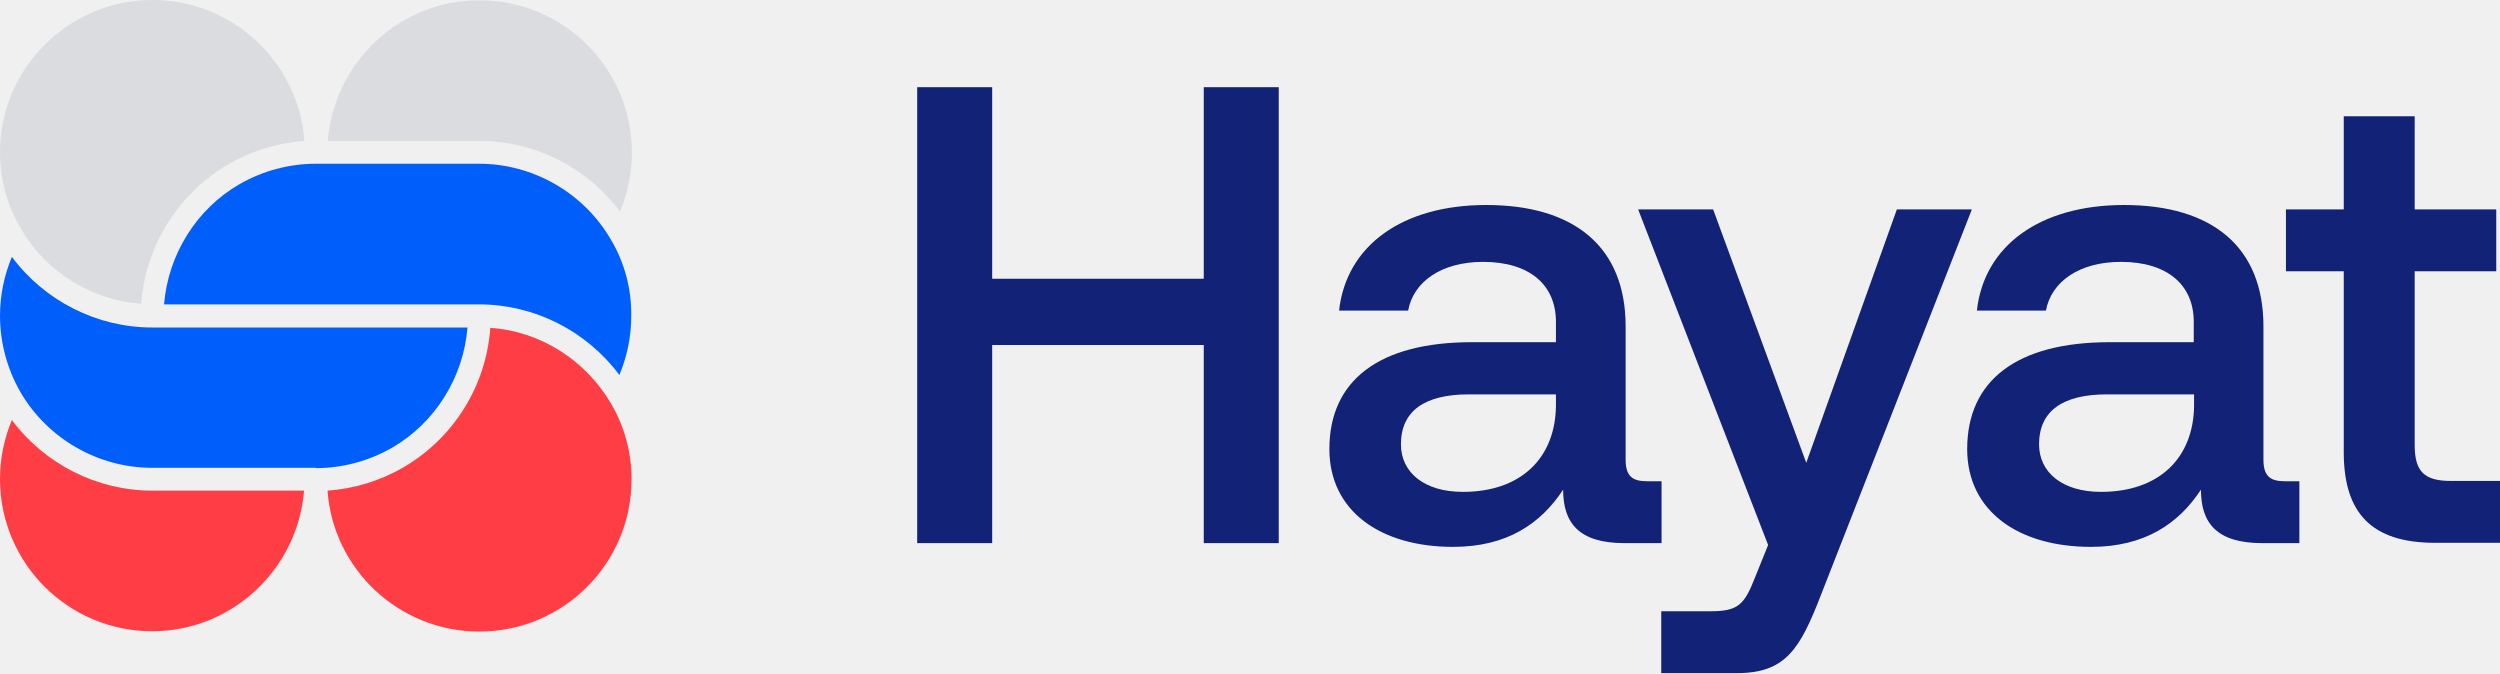
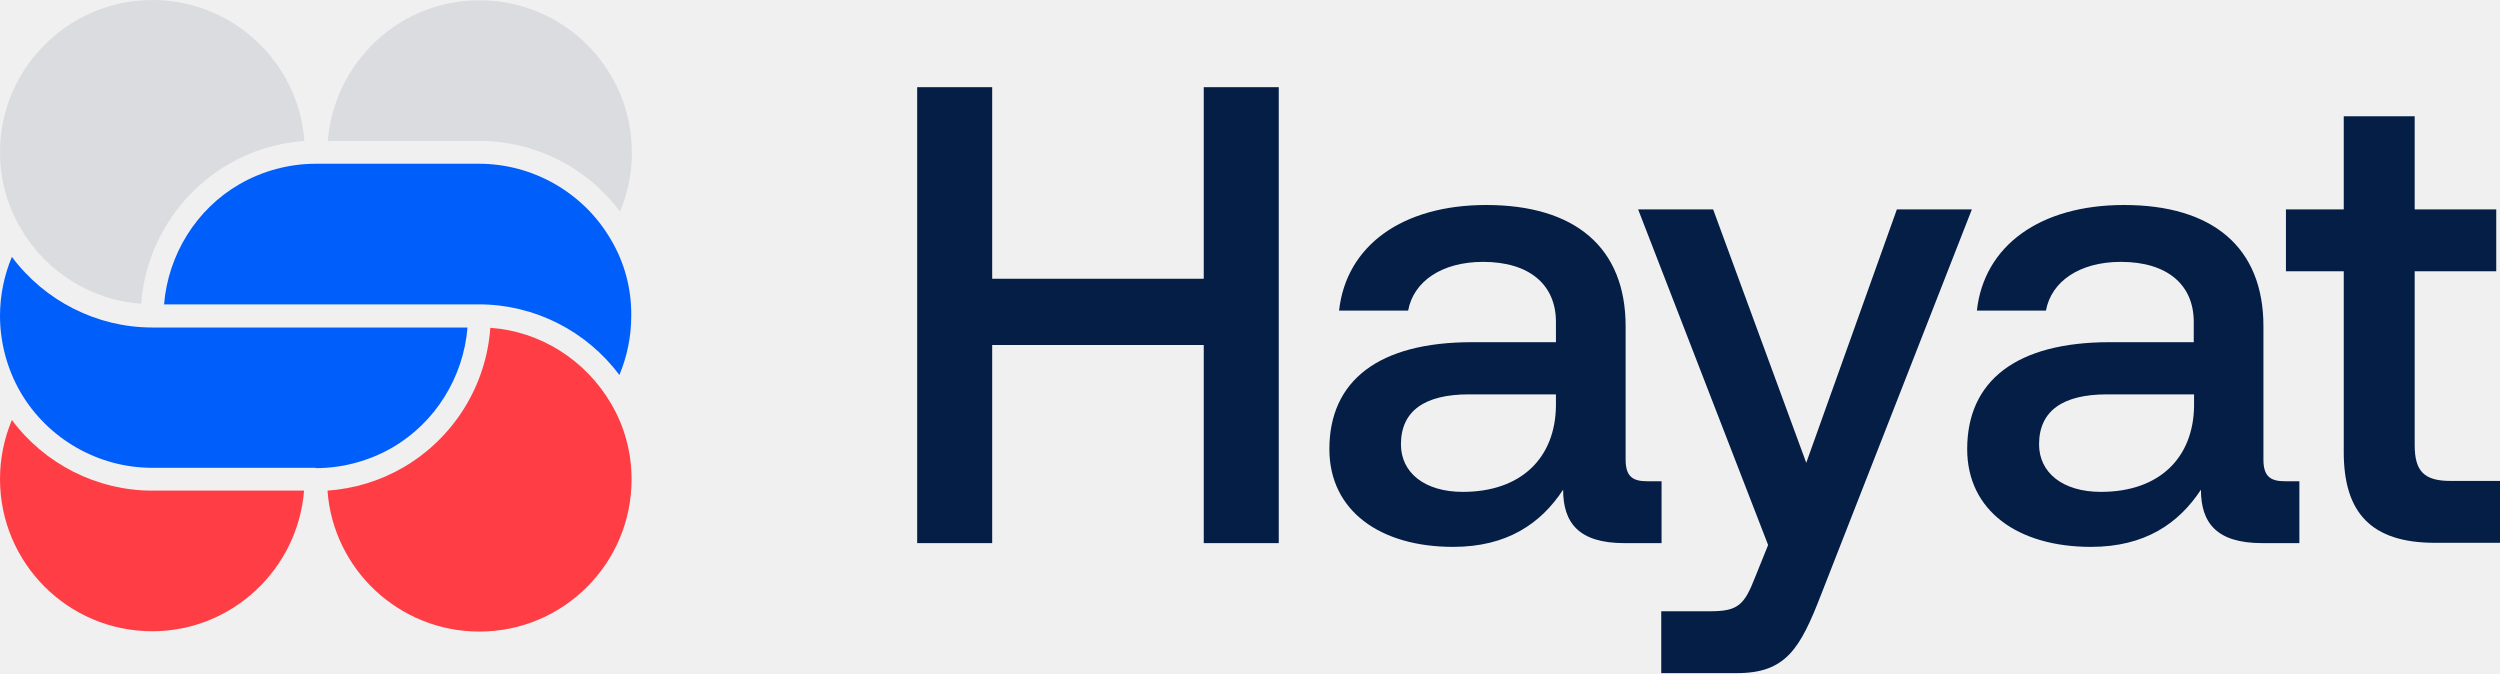
<svg xmlns="http://www.w3.org/2000/svg" version="1.1" id="Layer_1" x="0px" y="0px" viewBox="0 0 800 215.4" style="enable-background:new 0 0 800 215.4;" xml:space="preserve">
  <style type="text/css">
	.st0{display:none;}
	.st1{display:inline;}
	.st2{fill:#E6E8ED;}
	.st3{fill:#FFFFFF;}
	.st4{fill:#FA9CA3;}
	.st5{fill:#FC273F;}
	.st6{fill:#C1C6D8;}
	.st7{fill:#4244D5;}
	.st8{fill:#4682FA;}
	.st9{fill:#FF3D45;}
	.st10{fill:#005EFB;}
	.st11{fill:#DBDCE0;}
- 	.st12{fill:#122377;}
+ 	.st12{fill:#041E46;}
</style>
  <g id="Layer_1_1_" class="st0">
    <g id="bg" class="st1">
      <rect x="-1409.3" y="-1995.2" class="st2" width="6000" height="4000" />
    </g>
    <g id="lockup" class="st1">
      <g>
        <g>
          <path class="st3" d="M1213.7-300.8h135v252.9h250.2v-252.9h135v630h-135V69.1h-250.2v260.1h-135V-300.8z" />
          <path class="st3" d="M2158.7-133.4h111.6v462.6h-112.5l-10.8-64.8c-30.6,38.7-76.5,69.3-142.2,69.3      c-124.2,0.9-215.1-90-215.1-236.7c0-143.1,90.9-236.7,214.2-236.7c65.7,0,112.5,27.9,142.2,67.5L2158.7-133.4z M2145.2,98.8      c0-79.2-43.2-134.1-112.5-134.1s-113.4,54.9-113.4,134.1c0,78.3,44.1,132.3,113.4,132.3S2145.2,177.1,2145.2,98.8z" />
          <path class="st3" d="M2641.2-133.4h126.9v453.6c0,108.9-65.7,194.4-232.2,194.4c-122.4,0-206.1-54.9-211.5-161.1h127.8      c10.8,43.2,41.4,64.8,94.5,64.8c60.3,0,97.2-34.2,97.2-98.1v-57.6c-30.6,38.7-68.4,66.6-135,66.6c-95.4,0-183.6-45-183.6-212.4      v-250.2h126.9v234.9c0,81,27.9,121.5,90,121.5s99-45.9,99-130.5L2641.2-133.4L2641.2-133.4z" />
          <path class="st3" d="M3178-133.4h111.6v462.6h-112.5l-10.8-64.8c-30.6,38.7-76.5,69.3-142.2,69.3      c-124.2,0.9-215.1-90-215.1-236.7c0-143.1,90.9-236.7,214.2-236.7c65.7,0,112.5,27.9,142.2,67.5L3178-133.4z M3164.5,98.8      c0-79.2-43.2-134.1-112.5-134.1s-113.4,54.9-113.4,134.1c0,78.3,44.1,132.3,113.4,132.3S3164.5,177.1,3164.5,98.8z" />
          <path class="st3" d="M3385.7-26.3h-76.5v-107.1h76.5V-263h126.9v129.6h106.2v107.1h-106.2v202.5c0,32.4,12.6,45.9,45.9,45.9h63      v107.1H3518c-88.2,0-132.3-44.1-132.3-132.3V-26.3L3385.7-26.3z" />
        </g>
      </g>
      <g>
        <polygon class="st4" points="590.7,-145.2 590.7,154.8 590.7,454.8 890.7,454.8 890.7,154.8 890.7,-145.2    " />
        <path class="st5" d="M890.7,454.8h-300v-300l0,0C756.4,154.8,890.7,289.1,890.7,454.8L890.7,454.8z" />
        <polygon class="st6" points="290.7,-445.2 -9.3,-445.2 -9.3,-445.2 -9.3,-445.2 -9.3,-445.2 -9.3,-145.2 -9.3,-145.2 -9.3,154.8      290.7,154.8 290.7,-145.2 290.7,-145.2 290.7,-145.2    " />
        <path class="st3" d="M-9.3-445.2h300v300l0,0C125-145.2-9.3-279.5-9.3-445.2L-9.3-445.2z" />
        <path class="st7" d="M290.7-145.2L290.7-145.2c-165.7,0-300,134.3-300,300l0,0l0,0v300h300v-300h300v-300L290.7-145.2     L290.7-145.2z" />
        <path class="st5" d="M290.7,454.8h-300v-300l0,0C156.4,154.8,290.7,289.1,290.7,454.8L290.7,454.8z" />
        <path class="st8" d="M590.7-445.2v300l0,0c-165.7,0-300,134.3-300,300l0,0h300l0,0c165.7,0,300-134.3,300-300l0,0     C725-145.2,590.7-279.5,590.7-445.2z" />
        <path class="st3" d="M590.7-445.2c0,165.7,134.3,300,300,300l0,0v-300H590.7z" />
      </g>
    </g>
    <g id="grid" class="st1">
	</g>
    <g class="st1">
      <g>
        <path class="st3" d="M1634.9,92.1L1634.9,92.1c-16.9-29.1-47.1-47.9-80.2-50.3c-2.6,38.4-24.4,73.4-58,93     c-15.4,9-32.6,14-50.3,15.4c3.7,52.4,47.7,93.7,100.9,93.7c55.9,0,101.2-45.3,101.2-101.2C1648.7,124.9,1643.9,107.4,1634.9,92.1     z" />
        <path class="st3" d="M1438.7,135c17.7,0,35.2-4.8,50.6-13.5c28.9-16.7,47.7-46.9,50.3-80h-209.7c-36.8,0-71.5-17.7-93.2-46.9     c-5.4,12.5-8,25.7-8,39.2c0,17.7,4.8,35.2,13.5,50.6c18,31.2,51.6,50.6,87.7,50.6h101.2H1438.7L1438.7,135z" />
        <path class="st3" d="M1329.9,150.1c-36.8,0-71.5-17.7-93.2-46.9c-5.4,12.4-8,25.7-8,39.2c0,55.9,45.3,101.2,101.2,101.2     c53.2,0,96.9-41.3,100.9-93.5H1329.9z" />
        <path class="st3" d="M1242.5-24.5L1242.5-24.5c16.7,29.1,47.1,47.9,80.2,50.3c2.6-38.4,24.4-73.4,58-93c15.4-9,32.6-14,50.3-15.4     c-3.7-52.3-47.6-93.6-100.9-93.6c-55.9,0-101.4,45.5-101.4,101.2C1228.7-57,1233.5-39.6,1242.5-24.5z" />
        <path class="st3" d="M1634.9-16.8c-18-31.2-51.6-50.6-87.7-50.6h-100.8h-7.7c-17.7,0-35.2,4.8-50.6,13.5     c-28.9,16.7-47.7,46.9-50.3,80h209.5c36.8,0,71.5,17.7,93.2,46.9c5.3-12.4,7.9-25.7,7.9-39.2C1648.7,16.1,1643.9-1.4,1634.9-16.8     L1634.9-16.8z" />
        <path class="st3" d="M1547.5-82.5c36.8,0,71.5,17.7,93.2,46.9c5.3-12.4,7.9-25.7,7.9-39.2c0.1-55.9-45.2-101.1-101.1-101.1     c-53.2-0.3-96.9,41-100.9,93.5L1547.5-82.5L1547.5-82.5L1547.5-82.5z" />
      </g>
      <g>
        <path class="st3" d="M1761.5-165.9h38.2v71.7h70.9v-71.7h38.2V12.6h-38.2v-73.7h-70.9v73.7h-38.2V-165.9z" />
        <path class="st3" d="M2030.5-118.5h31.6v131h-31.9l-3.1-18.4c-8.7,11-21.7,19.6-40.3,19.6c-35.2,0.3-60.9-25.5-60.9-67.1     c0-40.5,25.8-67.1,60.7-67.1c18.6,0,31.9,7.9,40.3,19.1L2030.5-118.5z M2026.7-52.7c0-22.4-12.2-38-31.9-38s-32.1,15.6-32.1,38     c0,22.2,12.5,37.5,32.1,37.5S2026.7-30.5,2026.7-52.7z" />
        <path class="st3" d="M2168.4-118.5h35.9V10c0,30.9-18.6,55.1-65.8,55.1c-34.7,0-58.4-15.6-59.9-45.6h36.2     c3.1,12.2,11.7,18.4,26.8,18.4c17.1,0,27.5-9.7,27.5-27.8V-6.2c-8.7,11-19.4,18.9-38.2,18.9c-27,0-52-12.7-52-60.2v-71h35.9V-52     c0,22.9,7.9,34.4,25.5,34.4s28-13,28-37L2168.4-118.5L2168.4-118.5z" />
        <path class="st3" d="M2321.8-118.5h31.6v131h-31.9l-3.1-18.4c-8.7,11-21.7,19.6-40.3,19.6c-35.2,0.3-60.9-25.5-60.9-67.1     c0-40.5,25.8-67.1,60.7-67.1c18.6,0,31.9,7.9,40.3,19.1L2321.8-118.5z M2318-52.7c0-22.4-12.2-38-31.9-38s-32.1,15.6-32.1,38     c0,22.2,12.5,37.5,32.1,37.5S2318-30.5,2318-52.7z" />
        <path class="st3" d="M2381.9-88.1h-21.7v-30.4h21.7v-36.7h35.9v36.7h30.1v30.3h-30.1v57.4c0,9.2,3.6,13,13,13h17.8v30.3h-29.3     c-25,0-37.5-12.5-37.5-37.5L2381.9-88.1L2381.9-88.1z" />
      </g>
      <g>
        <path class="st3" d="M1761.9,148.7V86.4h40v8.9h-29.7v16h14.8c12.4,0,20.8,6,20.8,18.6c0,12.1-8.4,18.8-20.7,18.8L1761.9,148.7     L1761.9,148.7z M1772.1,139.9h13.9c7,0,11.3-3.8,11.3-9.9c0-6.1-4.4-9.9-11.3-9.9h-13.9V139.9z" />
        <path class="st3" d="M1809.8,148.7v-8.5h1.6c4.7,0,6.6-2.9,6.6-15.2v-21.9h36.2v45.6h-9.6v-37.1h-17.5v13.8     c0,18.1-4.6,23.3-14.2,23.3H1809.8L1809.8,148.7z" />
        <path class="st3" d="M1898.5,103.2h8.4v45.6h-8.5l-1.1-6.9c-2.9,4.1-7.7,7.5-14.9,7.5c-12.4,0-21.5-8.7-21.5-23.3     c0-14.1,9.2-23.3,21.5-23.3c7.1,0,11.9,3,14.9,7.2L1898.5,103.2z M1897.4,126.1c0-9-5.3-15.3-13.3-15.3s-13.3,6.2-13.3,15.1     c0,9,5.3,15.2,13.3,15.2C1892.1,141.2,1897.4,134.9,1897.4,126.1z" />
        <path class="st3" d="M1915.7,148.7v-45.6h30.3v8.5h-20.6v37.1H1915.7z" />
        <path class="st3" d="M1948,125.9c0-13.9,9.3-23.3,23.2-23.3s23.2,9.4,23.2,23.3c0,14-9.3,23.3-23.2,23.3     C1957.4,149.3,1948,139.9,1948,125.9z M1984.7,125.9c0-8.8-5.3-15.1-13.4-15.1s-13.4,6.3-13.4,15.1s5.3,15.1,13.4,15.1     C1979.4,141.1,1984.7,134.8,1984.7,125.9z" />
        <path class="st3" d="M2012.1,148.7v-37.1h-15.5v-8.5h40.6v8.5h-15.5v37.1H2012.1z" />
        <path class="st3" d="M2041.7,148.7v-45.6h19.8c11.8,0,17.7,4.4,17.7,12.1c0,6.1-3.7,9-8,9.9c5.8,0.9,9.6,4.1,9.6,10.5     c0,8.8-6.4,13.1-19,13.1L2041.7,148.7L2041.7,148.7z M2051.2,122.2h10.7c5.3,0,7.7-2.2,7.7-5.9c0-3.9-2.4-5.9-7.7-5.9h-10.7     V122.2z M2051.2,141.4h11.5c5.4,0,8.5-2,8.5-6.1c0-4-3-6.2-8.5-6.2h-11.6L2051.2,141.4L2051.2,141.4z" />
        <path class="st3" d="M2085.2,125.9c0-13.9,9.3-23.3,23.2-23.3s23.2,9.4,23.2,23.3c0,14-9.3,23.3-23.2,23.3     C2094.5,149.3,2085.2,139.9,2085.2,125.9z M2121.9,125.9c0-8.8-5.3-15.1-13.4-15.1c-8.1,0-13.4,6.3-13.4,15.1s5.3,15.1,13.4,15.1     C2116.5,141.1,2121.9,134.8,2121.9,125.9z" />
        <path class="st3" d="M2184.3,125.9c0,14.1-9.1,23.3-21.5,23.3c-7,0-11.9-2.8-14.8-6.9v24.2h-9.6v-63.4h8.4l1.2,6.8     c3-4,7.7-7.3,14.9-7.3C2175.2,102.6,2184.3,111.3,2184.3,125.9z M2174.5,125.9c0-9-5.3-15.1-13.4-15.1c-8,0-13.3,6.1-13.3,15     c0,9.1,5.3,15.4,13.3,15.4S2174.5,134.8,2174.5,125.9z" />
        <path class="st3" d="M2191,148.7v-45.6h9.3v31.7l24.6-31.6h8.5v45.6h-9.3v-31.7l-24.7,31.7h-8.4L2191,148.7L2191,148.7z" />
        <path class="st3" d="M2253.4,148.7v-37.1h-15.5v-8.5h40.6v8.5H2263v37.1H2253.4z" />
        <path class="st3" d="M2280.6,126c0-14.1,9-23.4,22.4-23.4c13.2,0,22,8.4,22.3,21.7c0,1.2-0.1,2.4-0.3,3.6h-34.3v0.6     c0.3,7.7,5.2,12.8,12.7,12.8c5.9,0,10.1-2.9,11.5-8h9.6c-1.6,9-9.3,15.8-20.6,15.8C2289.6,149.3,2280.6,140,2280.6,126z      M2315.4,121c-0.8-6.8-5.5-10.6-12.2-10.6c-6.1,0-11.4,4.1-12.1,10.6H2315.4z" />
        <path class="st3" d="M2327.4,148.7v-8.5h1.6c4.7,0,6.6-2.9,6.6-15.2v-21.9h36.2v45.6h-9.6v-37.1h-17.5v13.8     c0,18.1-4.6,23.3-14.2,23.3H2327.4L2327.4,148.7z" />
        <path class="st3" d="M2380.6,148.7v-45.6h9.6v14.2h11.3c11.5,0,18.2,5.9,18.2,15.8c0,9.8-6.7,15.7-18.2,15.7L2380.6,148.7     L2380.6,148.7L2380.6,148.7z M2390.3,141.1h9.7c6.5,0,10-2.9,10-8c0-5.3-3.5-8.1-10-8.1h-9.7V141.1z" />
        <path class="st3" d="M2457.6,103.2h9.6v45.6h-9.6v-18.9h-22.7v18.9h-9.6v-45.6h9.6v18.2h22.7V103.2z" />
        <path class="st3" d="M2476,148.7v-45.6h9.6v14.2h10.6c11.5,0,18.2,5.9,18.2,15.8c0,9.8-6.8,15.7-18.2,15.7L2476,148.7L2476,148.7     L2476,148.7z M2485.6,141.1h9c6.5,0,10.1-2.9,10.1-8c0-5.3-3.6-8.1-10.1-8.1h-9V141.1z M2521.2,148.7v-45.6h9.6v45.6H2521.2z" />
        <path class="st3" d="M2539.7,148.7v-45.6h9.3v31.7l24.6-31.6h8.5v45.6h-9.3v-31.7l-24.7,31.7h-8.4L2539.7,148.7L2539.7,148.7z      M2547,85.8h7.4c0,4.1,1.8,6.6,6.4,6.6c4.7,0,6.6-2.5,6.6-6.6h7.4c-0.2,8.2-5.3,12.5-14.1,12.5C2552,98.3,2547.2,94,2547,85.8z" />
        <path class="st3" d="M1800.4,229.7v7.6h-9.8v-7.6c-19.1-0.9-31.2-10.9-31.2-27.1s11.9-26.3,31.2-27.1v-7.6h9.8v7.5     c19.1,1,31.1,10.9,31.1,27.2C1831.5,218.8,1819.7,228.7,1800.4,229.7z M1790.6,221.3v-37.4c-13.8,0.8-20.9,7.6-20.9,18.7     C1769.7,213.6,1776.7,220.4,1790.6,221.3z M1800.4,221.3c13.8-0.8,20.9-7.7,20.9-18.7s-7-17.8-20.9-18.6V221.3z" />
        <path class="st3" d="M1836.4,210.9c0-13.9,9.3-23.3,23.2-23.3s23.2,9.4,23.2,23.3c0,14-9.3,23.3-23.2,23.3     C1845.7,234.3,1836.4,224.9,1836.4,210.9z M1873,210.9c0-8.8-5.3-15.1-13.4-15.1s-13.4,6.3-13.4,15.1s5.3,15.1,13.4,15.1     C1867.7,226.1,1873,219.8,1873,210.9z" />
        <path class="st3" d="M1921.8,188.2h9.6v45.6h-9.6v-18.9h-22.7v18.9h-9.6v-45.6h9.6v18.2h22.7V188.2z" />
        <path class="st3" d="M1982.2,225.3h7.4v20.5h-9.4v-12h-34.8v12h-9.4v-20.5h4.7c3.2-2.1,4.9-5.3,4.9-18.3v-18.8h36.7L1982.2,225.3     L1982.2,225.3z M1972.6,225.3v-28.7h-18V208c0,9.1-1.1,14-3.1,17.3H1972.6L1972.6,225.3z" />
        <path class="st3" d="M2039.1,188.2l-13.7,22.8l13.7,22.8h-9.7l-13.8-22.8l13.8-22.8H2039.1z M2059.4,188.2l-13.7,22.8l13.7,22.8     h-9.7l-13.9-22.8l13.9-22.8H2059.4L2059.4,188.2z" />
        <path class="st3" d="M2083.8,201.9l-19.5-30.4h12.1l14,22.2l14.2-22.2h11.6l-19.5,30l20.7,32.3h-12.2l-15.2-24l-15.3,23.9h-11.6     L2083.8,201.9z" />
        <path class="st3" d="M2154.4,188.2h8.4v45.6h-8.5l-1.1-6.9c-2.9,4.1-7.7,7.5-14.9,7.5c-12.4,0-21.5-8.7-21.5-23.3     c0-14.1,9.2-23.3,21.5-23.3c7.1,0,11.9,3,14.9,7.2L2154.4,188.2z M2153.2,211.1c0-9-5.3-15.3-13.3-15.3s-13.3,6.2-13.3,15.1     c0,9,5.3,15.2,13.3,15.2C2148,226.2,2153.2,219.9,2153.2,211.1z" />
        <path class="st3" d="M2171.6,233.7v-45.6h9.3v31.7l24.6-31.6h8.5v45.6h-9.3v-31.7l-24.7,31.7L2171.6,233.7L2171.6,233.7z      M2178.9,170.8h7.4c0,4.1,1.8,6.6,6.4,6.6c4.7,0,6.6-2.5,6.6-6.6h7.4c-0.2,8.2-5.3,12.5-14.1,12.5     C2183.9,183.3,2179.1,179,2178.9,170.8z" />
        <path class="st3" d="M2258.2,188.2h8.4v45.6h-8.5l-1.1-6.9c-2.9,4.1-7.7,7.5-14.9,7.5c-12.4,0-21.5-8.7-21.5-23.3     c0-14.1,9.2-23.3,21.5-23.3c7.1,0,11.9,3,14.9,7.2L2258.2,188.2z M2257.1,211.1c0-9-5.3-15.3-13.3-15.3s-13.3,6.2-13.3,15.1     c0,9,5.3,15.2,13.3,15.2C2251.8,226.2,2257.1,219.9,2257.1,211.1z" />
        <path class="st3" d="M2286.6,233.7v-37.1h-15.5v-8.5h40.6v8.5h-15.5v37.1L2286.6,233.7L2286.6,233.7z" />
        <path class="st3" d="M2315.3,188.2h9.7l13.9,22.8l-13.9,22.8h-9.7L2329,211L2315.3,188.2z M2335.6,188.2h9.7l13.8,22.8     l-13.8,22.8h-9.7l13.6-22.8L2335.6,188.2z" />
      </g>
    </g>
  </g>
  <g>
    <g>
      <path class="st9" d="M195.5,129.1L195.5,129.1c-8.2-14-22.7-23.1-38.6-24.2c-1.3,18.5-11.7,35.3-27.9,44.7    c-7.4,4.3-15.7,6.8-24.2,7.4c1.8,25.2,22.9,45.1,48.6,45.1c26.9,0,48.7-21.8,48.7-48.7C202.1,144.9,199.9,136.5,195.5,129.1z" />
      <path class="st10" d="M101.1,149.8c8.5,0,17-2.3,24.3-6.5c13.9-8,22.9-22.6,24.2-38.5H48.7c-17.7,0-34.4-8.5-44.9-22.6    C1.3,88.2,0,94.6,0,101.1c0,8.5,2.3,17,6.5,24.3c8.7,15,24.9,24.3,42.2,24.3h48.7h3.7V149.8z" />
      <path class="st9" d="M48.7,157c-17.7,0-34.4-8.5-44.9-22.6c-2.5,6-3.8,12.4-3.8,18.9C0,180.2,21.8,202,48.7,202    c25.6,0,46.6-19.9,48.6-45H48.7z" />
      <path class="st11" d="M6.6,73L6.6,73c8,14,22.7,23.1,38.6,24.2c1.3-18.4,11.8-35.3,28-44.7c7.4-4.3,15.7-6.8,24.2-7.4    C95.6,19.9,74.4,0,48.8,0C21.9,0,0,21.9,0,48.7C0,57.4,2.3,65.8,6.6,73z" />
      <path class="st10" d="M195.5,76.7c-8.7-15-24.9-24.3-42.2-24.3h-48.6H101c-8.5,0-17,2.3-24.3,6.5c-13.9,8-22.9,22.6-24.2,38.5    h100.8c17.7,0,34.4,8.5,44.9,22.6c2.5-6,3.8-12.4,3.8-18.9C202.1,92.5,199.9,84.1,195.5,76.7L195.5,76.7z" />
      <path class="st11" d="M153.5,45.1c17.7,0,34.4,8.5,44.9,22.6c2.5-6,3.8-12.4,3.8-18.9c0-26.9-21.8-48.7-48.7-48.7    c-25.6-0.1-46.6,19.8-48.6,45C104.9,45.1,153.5,45.1,153.5,45.1z" />
    </g>
    <g>
      <g>
-         <path class="st12" d="M293.5,27.9h24v61.3h67.7V27.9h24v145.9h-24v-63.4h-67.7v63.4h-24V27.9z" />
-         <path class="st12" d="M531.7,154.2v19.6h-11.9c-14.6,0-19.6-6.5-19.6-17.1c-7.1,10.8-17.9,18.3-35.2,18.3     c-23.3,0-39.6-11.5-39.6-31.3c0-21.9,15.8-34.2,45.6-34.2h26.9V103c0-11.9-8.5-19.2-23.3-19.2c-13.3,0-22.3,6.3-24,15.6h-22.1     c2.3-20.8,20.2-33.8,47.1-33.8c28.3,0,44.6,13.5,44.6,38.8v42.7c0,5.4,2.3,6.9,6.9,6.9h4.6V154.2z M497.9,126.2H470     c-14,0-21.7,5.2-21.7,16c0,9,7.5,15.2,19.8,15.2c18.8,0,29.6-11,29.8-27.5L497.9,126.2L497.9,126.2z" />
-         <path class="st12" d="M524.2,67h24l29.8,81.1L607,67h24l-48.3,123.4c-6.7,17.3-11.3,25-26.9,25h-24.2v-19.8h15.8     c8.8,0,10.8-2.1,14.2-10.8l4.2-10.4L524.2,67z" />
-         <path class="st12" d="M735.8,154.2v19.6h-11.9c-14.6,0-19.6-6.5-19.6-17.1c-7.1,10.8-17.9,18.3-35.2,18.3     c-23.3,0-39.6-11.5-39.6-31.3c0-21.9,15.8-34.2,45.6-34.2H702V103c0-11.9-8.5-19.2-23.3-19.2c-13.3,0-22.3,6.3-24,15.6h-22.1     c2.3-20.8,20.2-33.8,47.1-33.8c28.3,0,44.6,13.5,44.6,38.8v42.7c0,5.4,2.3,6.9,6.9,6.9h4.6V154.2z M702.1,126.2h-27.9     c-14,0-21.7,5.2-21.7,16c0,9,7.5,15.2,19.8,15.2c18.8,0,29.6-11,29.8-27.5L702.1,126.2L702.1,126.2z" />
-         <path class="st12" d="M750,86.8h-18.5V67H750V37.2h22.7V67h26.1v19.8h-26.1v55.6c0,8.3,2.9,11.5,11.5,11.5H800v19.8h-20.8     c-20.4,0-29.2-9.6-29.2-29V86.8z" />
+         <g>
+           <polygon class="st12" points="293.5,27.9 317.5,27.9 317.5,89.2 385.2,89.2 385.2,27.9 409.2,27.9 409.2,173.8 385.2,173.8       385.2,110.4 317.5,110.4 317.5,173.8 293.5,173.8     " />
+         </g>
+         <g>
+           <path class="st12" d="M531.7,154.2v19.6h-11.9c-14.6,0-19.6-6.5-19.6-17.1c-7.1,10.8-17.9,18.3-35.2,18.3      c-23.3,0-39.6-11.5-39.6-31.3c0-21.9,15.8-34.2,45.6-34.2h26.9V103c0-11.9-8.5-19.2-23.3-19.2c-13.3,0-22.3,6.3-24,15.6h-22.1      c2.3-20.8,20.2-33.8,47.1-33.8c28.3,0,44.6,13.5,44.6,38.8v42.7c0,5.4,2.3,6.9,6.9,6.9h4.6L531.7,154.2L531.7,154.2z       M497.9,126.2H470c-14,0-21.7,5.2-21.7,16c0,9,7.5,15.2,19.8,15.2c18.8,0,29.6-11,29.8-27.5L497.9,126.2L497.9,126.2z" />
+         </g>
+         <g>
+           <path class="st12" d="M524.2,67h24l29.8,81.1L607,67h24l-48.3,123.4c-6.7,17.3-11.3,25-26.9,25h-24.2v-19.8h15.8      c8.8,0,10.8-2.1,14.2-10.8l4.2-10.4L524.2,67z" />
+         </g>
+         <g>
+           <path class="st12" d="M735.8,154.2v19.6h-11.9c-14.6,0-19.6-6.5-19.6-17.1c-7.1,10.8-17.9,18.3-35.2,18.3      c-23.3,0-39.6-11.5-39.6-31.3c0-21.9,15.8-34.2,45.6-34.2H702V103c0-11.9-8.5-19.2-23.3-19.2c-13.3,0-22.3,6.3-24,15.6h-22.1      c2.3-20.8,20.2-33.8,47.1-33.8c28.3,0,44.6,13.5,44.6,38.8v42.7c0,5.4,2.3,6.9,6.9,6.9h4.6V154.2z M702.1,126.2h-27.9      c-14,0-21.7,5.2-21.7,16c0,9,7.5,15.2,19.8,15.2c18.8,0,29.6-11,29.8-27.5L702.1,126.2L702.1,126.2z" />
+         </g>
+         <g>
+           <path class="st12" d="M750,86.8h-18.5V67H750V37.2h22.7V67h26.1v19.8h-26.1v55.6c0,8.3,2.9,11.5,11.5,11.5H800v19.8h-20.8      c-20.4,0-29.2-9.6-29.2-29V86.8z" />
+         </g>
      </g>
    </g>
  </g>
</svg>
